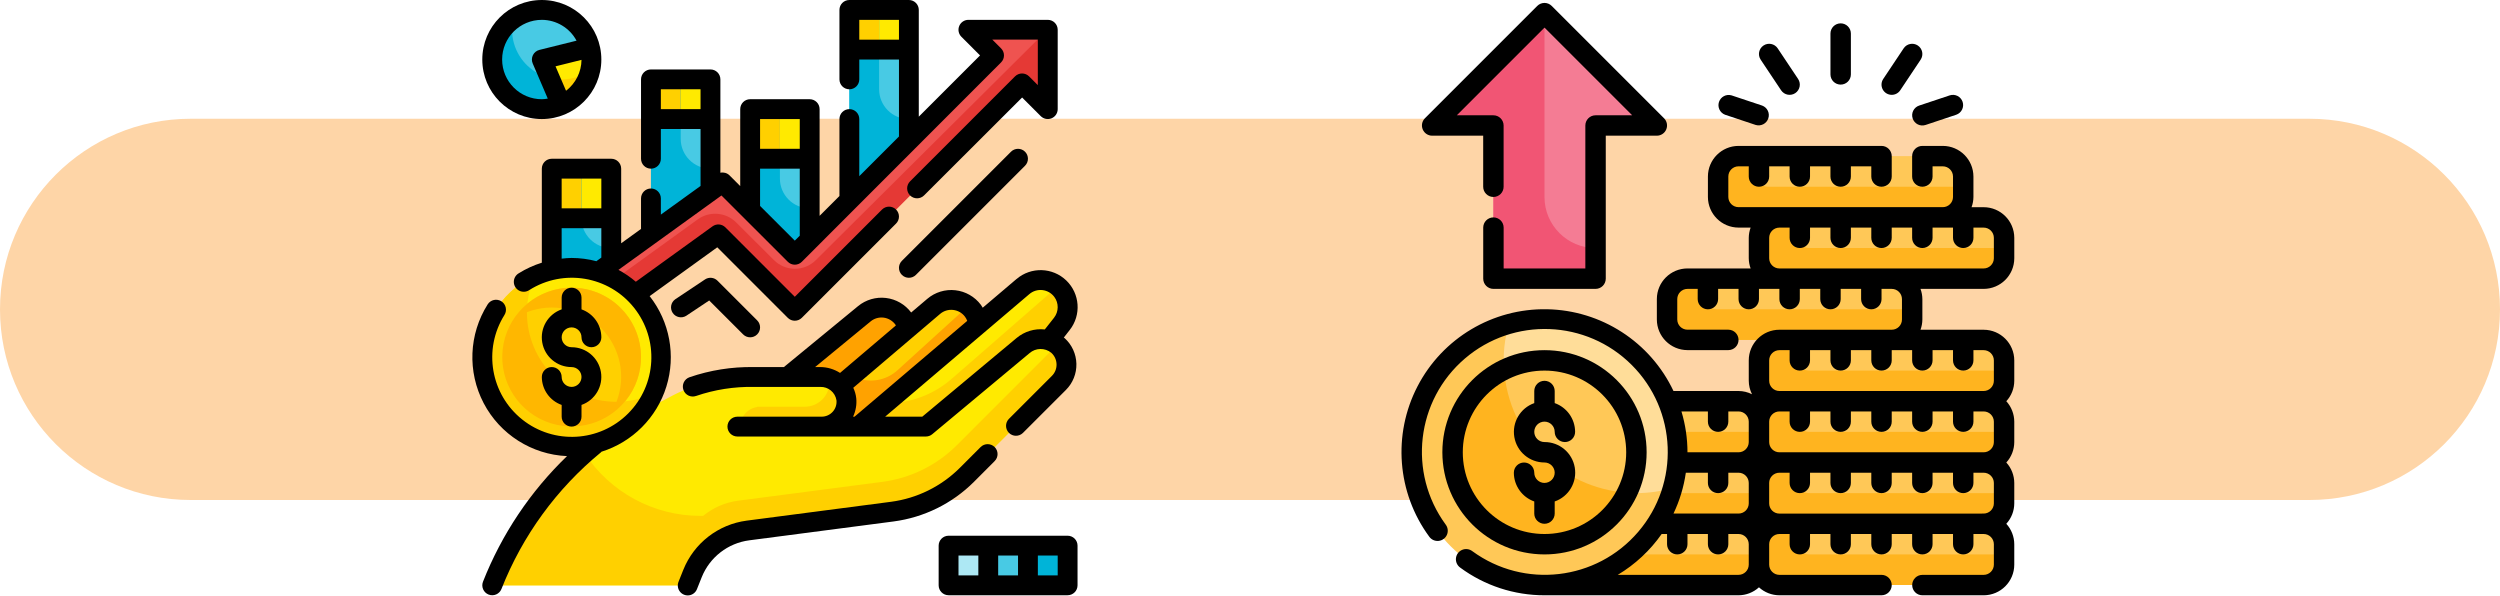
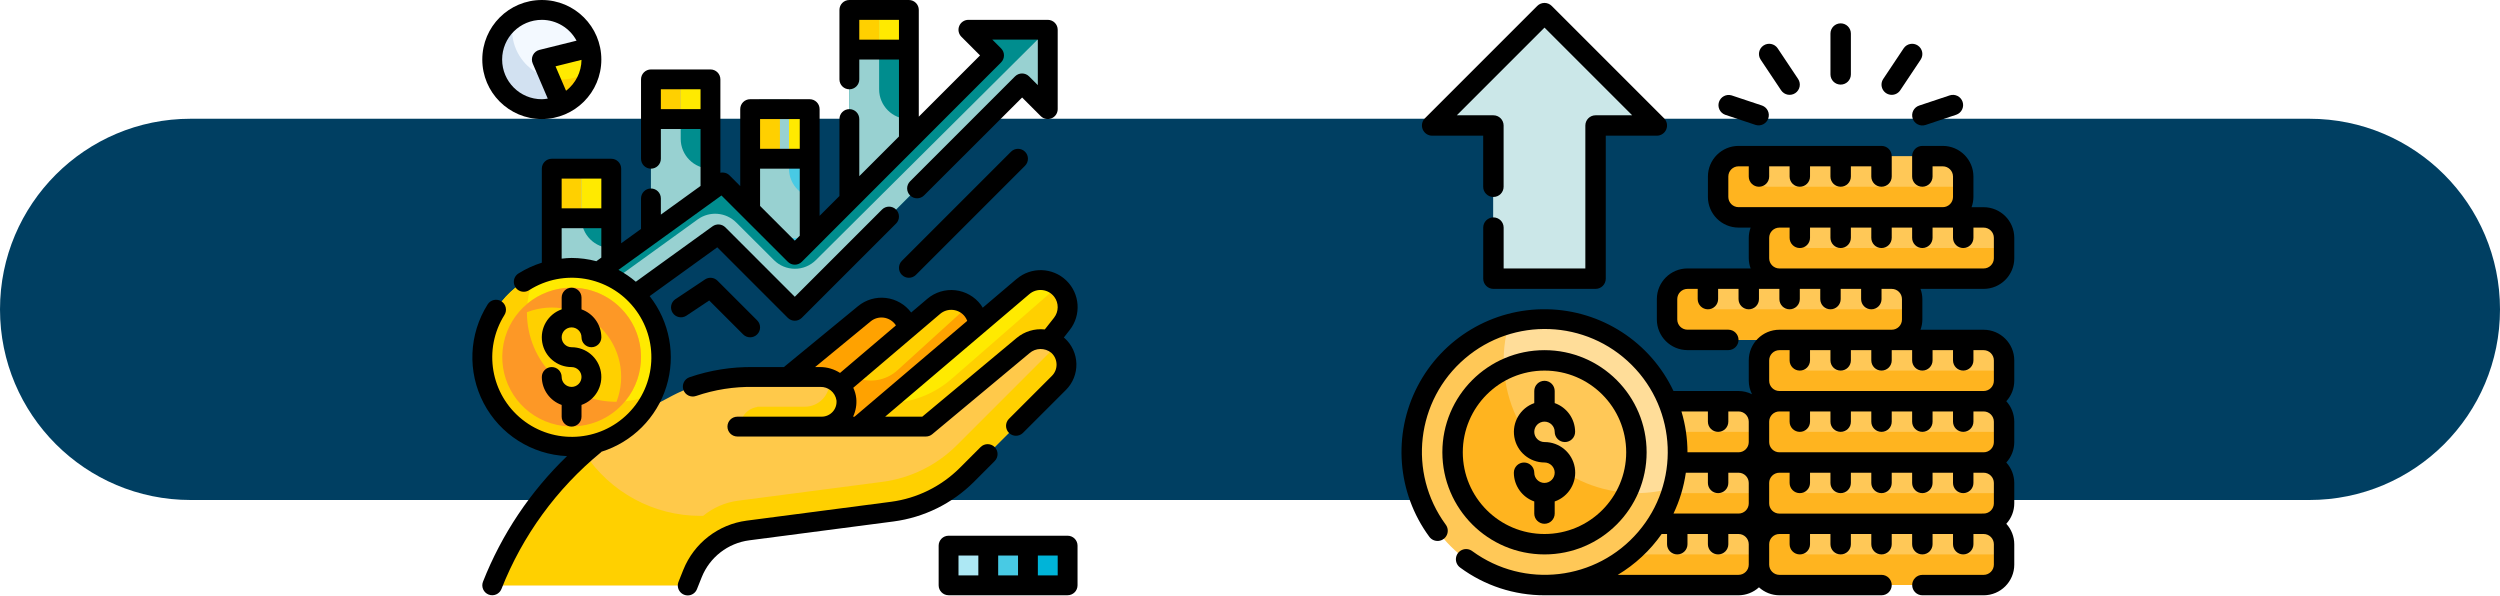
<svg xmlns="http://www.w3.org/2000/svg" width="400" height="95.244" viewBox="0 0 400 95.244">
  <g id="Grupo_1111884" data-name="Grupo 1111884" transform="translate(-1020 -10435)">
-     <rect id="Rectángulo_404538" data-name="Rectángulo 404538" width="400" height="61" rx="30.5" transform="translate(1020 10454)" fill="#fed5a7" />
+     <rect id="Rectángulo_404538" data-name="Rectángulo 404538" width="400" height="61" rx="30.5" transform="translate(1020 10454)" fill="#003f62" />
    <g id="Fill_Outline" data-name="Fill Outline" transform="translate(1094.579 10433)">
      <g id="Color" transform="translate(2.575 3.587)">
-         <path id="Trazado_900428" data-name="Trazado 900428" d="M9,19h9.524V41.223H9Z" transform="translate(2.124 6.397)" fill="#48cae4" />
+         <path id="Trazado_900428" data-name="Trazado 900428" d="M9,19h9.524V41.223H9Z" transform="translate(2.124 6.397)" fill="#008d8e" />
        <path id="Trazado_900429" data-name="Trazado 900429" d="M9,19h9.524v7.937H9Z" transform="translate(2.124 6.397)" fill="#ffea00" />
-         <path id="Trazado_900430" data-name="Trazado 900430" d="M18.524,31.7v9.524H9V19h4.762v7.937A4.762,4.762,0,0,0,18.524,31.7Z" transform="translate(2.124 6.397)" fill="#00b4d8" />
-         <path id="Trazado_900431" data-name="Trazado 900431" d="M19,10h9.524V35.4H19Z" transform="translate(7.998 1.111)" fill="#48cae4" />
+         <path id="Trazado_900430" data-name="Trazado 900430" d="M18.524,31.7v9.524H9V19h4.762v7.937A4.762,4.762,0,0,0,18.524,31.7Z" transform="translate(2.124 6.397)" fill="#98d1d1" />
+         <path id="Trazado_900431" data-name="Trazado 900431" d="M19,10h9.524V35.4H19Z" transform="translate(7.998 1.111)" fill="#008d8e" />
        <path id="Trazado_900432" data-name="Trazado 900432" d="M19,10h9.524v6.349H19Z" transform="translate(7.998 1.111)" fill="#ffea00" />
-         <path id="Trazado_900433" data-name="Trazado 900433" d="M28.524,24.286V35.4H19V10h4.762v9.524a4.762,4.762,0,0,0,4.762,4.762Z" transform="translate(7.998 1.111)" fill="#00b4d8" />
+         <path id="Trazado_900433" data-name="Trazado 900433" d="M28.524,24.286V35.4H19V10h4.762v9.524a4.762,4.762,0,0,0,4.762,4.762Z" transform="translate(7.998 1.111)" fill="#98d1d1" />
        <path id="Trazado_900434" data-name="Trazado 900434" d="M19,10h4.762v6.349H19Z" transform="translate(7.998 1.111)" fill="#ffd000" />
        <path id="Trazado_900435" data-name="Trazado 900435" d="M29,13h9.524V35.223H29Z" transform="translate(13.871 2.873)" fill="#48cae4" />
        <path id="Trazado_900436" data-name="Trazado 900436" d="M29,13h9.524v7.937H29Z" transform="translate(13.871 2.873)" fill="#ffea00" />
-         <path id="Trazado_900437" data-name="Trazado 900437" d="M38.524,28.873v6.349H29V13h4.762V24.111A4.762,4.762,0,0,0,38.524,28.873Z" transform="translate(13.871 2.873)" fill="#00b4d8" />
-         <path id="Trazado_900438" data-name="Trazado 900438" d="M48.524,3H39V34.746l9.524-4.762Z" transform="translate(19.744 -3)" fill="#48cae4" />
+         <path id="Trazado_900437" data-name="Trazado 900437" d="M38.524,28.873v6.349H29V13h4.762V24.111A4.762,4.762,0,0,0,38.524,28.873Z" transform="translate(15.322 1.284)" fill="#98d1d1" />
+         <path id="Trazado_900438" data-name="Trazado 900438" d="M48.524,3H39V34.746l9.524-4.762Z" transform="translate(19.744 -3)" fill="#008d8e" />
        <path id="Trazado_900439" data-name="Trazado 900439" d="M39,3h9.524V9.349H39Z" transform="translate(19.744 -3)" fill="#ffea00" />
-         <path id="Trazado_900440" data-name="Trazado 900440" d="M48.524,20.461v9.524L39,34.746V3h4.762V15.7A4.762,4.762,0,0,0,48.524,20.461Z" transform="translate(19.744 -3)" fill="#00b4d8" />
-         <path id="Trazado_900441" data-name="Trazado 900441" d="M89.641,5h-12.7l4.1,4.1L49.165,40.986,37.593,29.415,6.829,51.632l3.718,5.149,26.38-19.053L49.165,49.967,85.536,13.594l4.1,4.1Z" transform="translate(0.849 -1.825)" fill="#ef5350" />
-         <path id="Trazado_900442" data-name="Trazado 900442" d="M89.641,5V17.7L85.53,13.587,49.164,49.969,36.926,37.731,10.544,56.779,6.83,51.636,9.084,50l.317.429a1.957,1.957,0,0,0,2.73.444L33.64,35.334a4.762,4.762,0,0,1,6.159.508l6.016,6a4.743,4.743,0,0,0,6.714.016L89.593,5Z" transform="translate(0.85 -1.825)" fill="#e53935" />
-         <circle id="Elipse_12756" data-name="Elipse 12756" cx="7.937" cy="7.937" r="7.937" transform="translate(1.6)" fill="#48cae4" />
+         <path id="Trazado_900440" data-name="Trazado 900440" d="M48.524,20.461v9.524L39,34.746V3h4.762V15.7A4.762,4.762,0,0,0,48.524,20.461Z" transform="translate(19.744 -3)" fill="#98d1d1" />
+         <path id="Trazado_900441" data-name="Trazado 900441" d="M89.641,5h-12.7l4.1,4.1L49.165,40.986,37.593,29.415,6.829,51.632l3.718,5.149,26.38-19.053L49.165,49.967,85.536,13.594l4.1,4.1Z" transform="translate(0.849 -1.825)" fill="#008d8e" />
+         <path id="Trazado_900442" data-name="Trazado 900442" d="M89.641,5V17.7L85.53,13.587,49.164,49.969,36.926,37.731,10.544,56.779,6.83,51.636,9.084,50l.317.429a1.957,1.957,0,0,0,2.73.444L33.64,35.334a4.762,4.762,0,0,1,6.159.508l6.016,6a4.743,4.743,0,0,0,6.714.016L89.593,5Z" transform="translate(0.85 -1.825)" fill="#98d1d1" />
+         <path id="Trazado_1242167" data-name="Trazado 1242167" d="M7.937,0A7.937,7.937,0,1,1,0,7.937,7.937,7.937,0,0,1,7.937,0Z" transform="translate(1.6)" fill="#f3f9ff" />
        <path id="Trazado_900443" data-name="Trazado 900443" d="M49,57h6.349v6.349H49Z" transform="translate(25.617 28.715)" fill="#ade8f4" />
        <path id="Trazado_900444" data-name="Trazado 900444" d="M53,57h6.349v6.349H53Z" transform="translate(27.967 28.715)" fill="#48cae4" />
        <path id="Trazado_900445" data-name="Trazado 900445" d="M57,57h6.349v6.349H57Z" transform="translate(30.316 28.715)" fill="#00b4d8" />
        <path id="Trazado_900446" data-name="Trazado 900446" d="M55.4,40.071,40,59.676,25.716,53.327,49.191,33.989a4.337,4.337,0,0,1,6.225.746l.043.057a4.335,4.335,0,0,1-.06,5.279Z" transform="translate(11.942 14.62)" fill="#ffa200" />
        <path id="Trazado_900447" data-name="Trazado 900447" d="M64.163,39.244,48.76,58.849,29.712,57.262l28.235-24a4.335,4.335,0,0,1,6.216,5.983Z" transform="translate(14.289 14.167)" fill="#ffd000" />
        <path id="Trazado_900448" data-name="Trazado 900448" d="M65.091,36.205a4.3,4.3,0,0,1-.921,2.683l-15.413,19.6L29.71,56.9,44.837,44.047l.7.27a6.325,6.325,0,0,0,6.619-1.19L63.472,32.84a3.783,3.783,0,0,1,.746.762,4.319,4.319,0,0,1,.873,2.6Z" transform="translate(14.288 14.526)" fill="#ffa200" />
        <path id="Trazado_900449" data-name="Trazado 900449" d="M73.163,37.244,57.76,56.849,38.712,55.262l28.235-24a4.335,4.335,0,0,1,6.216,5.983Z" transform="translate(19.575 12.993)" fill="#ffea00" />
        <path id="Trazado_900450" data-name="Trazado 900450" d="M74.091,34.193a4.3,4.3,0,0,1-.921,2.683l-15.413,19.6L38.71,54.892l6.254-5.318h.016a15.888,15.888,0,0,0,10.572-3.921L72.52,30.86a3.826,3.826,0,0,1,.7.73A4.319,4.319,0,0,1,74.091,34.193Z" transform="translate(19.574 13.363)" fill="#ffd000" />
-         <path id="Trazado_900451" data-name="Trazado 900451" d="M93.512,37.2a4.267,4.267,0,0,0-5.573.016L72.385,50.182H55.718A3.968,3.968,0,0,0,59.667,45.8a4.127,4.127,0,0,0-4.176-3.559H44.823A26.62,26.62,0,0,0,31.889,45.2l-3.325,1.76A55.223,55.223,0,0,0,3,75.579H34.289l.754-1.887A11.111,11.111,0,0,1,43.924,66.8l23.088-3.016a20.635,20.635,0,0,0,11.922-5.873L93.66,43.2a4.138,4.138,0,0,0-.148-5.994Z" transform="translate(-1.4 16.485)" fill="#ffea00" />
+         <path id="Trazado_900451" data-name="Trazado 900451" d="M93.512,37.2a4.267,4.267,0,0,0-5.573.016L72.385,50.182H55.718A3.968,3.968,0,0,0,59.667,45.8a4.127,4.127,0,0,0-4.176-3.559H44.823A26.62,26.62,0,0,0,31.889,45.2l-3.325,1.76A55.223,55.223,0,0,0,3,75.579H34.289l.754-1.887A11.111,11.111,0,0,1,43.924,66.8l23.088-3.016a20.635,20.635,0,0,0,11.922-5.873L93.66,43.2a4.138,4.138,0,0,0-.148-5.994Z" transform="translate(-1.4 16.485)" fill="#ffc94a" />
        <path id="Trazado_900452" data-name="Trazado 900452" d="M93.652,42.949,78.938,57.664a20.635,20.635,0,0,1-11.921,5.873l-23.1,3.016a11.119,11.119,0,0,0-8.873,6.889l-.762,1.889H3A54.9,54.9,0,0,1,17.778,54.2,22.173,22.173,0,0,0,36.334,64.219h.413a11.06,11.06,0,0,1,5.587-2.429l23.1-3.016A20.635,20.635,0,0,0,77.35,52.9L92.065,38.187a4.2,4.2,0,0,0,1-1.587,4.784,4.784,0,0,1,.444.349,4.127,4.127,0,0,1,.143,6Z" transform="translate(-1.4 16.734)" fill="#ffd000" />
        <path id="Trazado_900453" data-name="Trazado 900453" d="M42.238,40.12a3.713,3.713,0,0,1,.048.6,3.956,3.956,0,0,1-3.968,3.968h-7.6v.046A3.175,3.175,0,0,0,28,47.866H41.032a3.968,3.968,0,0,0,1.206-7.746Z" transform="translate(13.283 18.801)" fill="#ffd000" />
        <circle id="Elipse_12757" data-name="Elipse 12757" cx="14.286" cy="14.286" r="14.286" transform="translate(0.013 41.27)" fill="#ffea00" />
        <path id="Trazado_900454" data-name="Trazado 900454" d="M29.307,48.689A14.286,14.286,0,1,1,10.418,29.8,14.273,14.273,0,0,0,29.307,48.689Z" transform="translate(-1.992 12.74)" fill="#ffd000" />
        <circle id="Elipse_12758" data-name="Elipse 12758" cx="11.111" cy="11.111" r="11.111" transform="translate(3.188 44.445)" fill="#ffd000" />
-         <path id="Trazado_900455" data-name="Trazado 900455" d="M15.111,31a11.1,11.1,0,1,0,7.859,3.252A11.111,11.111,0,0,0,15.111,31ZM22.3,49.254h-.048A14.286,14.286,0,0,1,7.968,34.968v-.048A11.083,11.083,0,0,1,22.3,49.254Z" transform="translate(-0.812 13.445)" fill="#ffb700" />
-         <path id="Trazado_900456" data-name="Trazado 900456" d="M18.682,12.132A7.937,7.937,0,1,1,6.365,3.91a7.811,7.811,0,0,0-.19,1.73,7.937,7.937,0,0,0,12.508,6.492Z" transform="translate(-1.399 -2.466)" fill="#00b4d8" />
+         <path id="Trazado_900455" data-name="Trazado 900455" d="M15.111,31a11.1,11.1,0,1,0,7.859,3.252A11.111,11.111,0,0,0,15.111,31ZM22.3,49.254h-.048A14.286,14.286,0,0,1,7.968,34.968v-.048A11.083,11.083,0,0,1,22.3,49.254Z" transform="translate(-0.812 13.445)" fill="#fd9826" />
+         <path id="Trazado_900456" data-name="Trazado 900456" d="M18.682,12.132A7.937,7.937,0,1,1,6.365,3.91a7.811,7.811,0,0,0-.19,1.73,7.937,7.937,0,0,0,12.508,6.492Z" transform="translate(-1.399 -2.466)" fill="#d2e1f1" />
        <path id="Trazado_900457" data-name="Trazado 900457" d="M15.937,8.711a7.962,7.962,0,0,1-4.81,7.3L8,8.711,15.7,6.79A7.672,7.672,0,0,1,15.937,8.711Z" transform="translate(1.537 -0.774)" fill="#ffea00" />
        <g id="Grupo_1111867" data-name="Grupo 1111867" transform="translate(10.791)">
          <path id="Trazado_900458" data-name="Trazado 900458" d="M15.282,9.09a7.964,7.964,0,0,1-4.619,5.572L8.79,10.3a7.671,7.671,0,0,0,1.921.238A7.983,7.983,0,0,0,15.282,9.09Z" transform="translate(-8.79 0.577)" fill="#ffd000" />
          <path id="Trazado_900459" data-name="Trazado 900459" d="M39,3h4.762V9.349H39Z" transform="translate(8.953 -3)" fill="#ffd000" />
          <path id="Trazado_900460" data-name="Trazado 900460" d="M29,13h4.762v7.937H29Z" transform="translate(3.08 2.873)" fill="#ffd000" />
          <path id="Trazado_900461" data-name="Trazado 900461" d="M9,19h4.762v7.937H9Z" transform="translate(-8.667 6.397)" fill="#ffd000" />
        </g>
      </g>
      <g id="Outline_copy" data-name="Outline copy" transform="translate(1 2)">
        <path id="Trazado_900462" data-name="Trazado 900462" d="M75.609,30.643l-5.413,4.6c-.1-.159-.189-.317-.3-.467a5.922,5.922,0,0,0-8.572-.952L58.747,36.01a5.921,5.921,0,0,0-8.5-1.019L38.382,44.74H33.537a30.119,30.119,0,0,0-10.268,1.63,1.588,1.588,0,1,0,1.07,2.991,26.985,26.985,0,0,1,9.2-1.446H44.206a2.54,2.54,0,0,1,2.589,2.13,2.381,2.381,0,0,1-2.362,2.632H30.94a1.587,1.587,0,1,0,0,3.175H61.1a1.587,1.587,0,0,0,1.017-.368L77.673,42.522a2.7,2.7,0,0,1,3.492-.067,2.552,2.552,0,0,1,.843,1.84,2.519,2.519,0,0,1-.746,1.857l-6.9,6.9a1.588,1.588,0,0,0,2.246,2.244L83.506,48.4a5.714,5.714,0,0,0-.2-8.283c-.043-.04-.094-.067-.138-.1l.94-1.2a5.921,5.921,0,0,0-8.491-8.172ZM63.377,36.235a2.749,2.749,0,0,1,3.978.444,2.6,2.6,0,0,1,.362.67L49.687,52.676H49.45a5.581,5.581,0,0,0,.51-2.949,5.157,5.157,0,0,0-.476-1.675Zm-19.172,8.5H43.38l8.878-7.3a2.738,2.738,0,0,1,2.064-.608,2.771,2.771,0,0,1,1.914,1.137c.027.035.033.087.059.124l-8.929,7.589a5.915,5.915,0,0,0-3.16-.94ZM81.641,33.5a2.754,2.754,0,0,1-.036,3.348l-1.476,1.871a6.019,6.019,0,0,0-4.5,1.359l-15.1,12.594H54.587L77.663,33.06a2.749,2.749,0,0,1,3.978.444Z" transform="translate(11.461 13.991)" />
        <path id="Trazado_900463" data-name="Trazado 900463" d="M72.4,49.48a1.587,1.587,0,1,0-2.245-2.245l-3.333,3.334A19.14,19.14,0,0,1,55.82,55.992L32.73,59.008a12.71,12.71,0,0,0-10.148,7.875l-.756,1.889a1.588,1.588,0,1,0,2.949,1.178l.754-1.887a9.524,9.524,0,0,1,7.61-5.906L56.229,59.14a22.327,22.327,0,0,0,12.84-6.321Z" transform="translate(11.166 24.294)" />
        <path id="Trazado_900464" data-name="Trazado 900464" d="M40.185,41.569,51.466,52.852a1.587,1.587,0,0,0,2.244,0l15.08-15.08a1.587,1.587,0,1,0-2.245-2.245L52.588,49.485,41.477,38.374a1.587,1.587,0,0,0-2.052-.159L27.153,47.078a15.95,15.95,0,0,0-2.779-1.9l16.481-11.9L51.471,43.885a1.587,1.587,0,0,0,2.244,0l31.878-31.9a1.587,1.587,0,0,0,0-2.244l-1.4-1.4h7.279v7.279l-1.4-1.4a1.587,1.587,0,0,0-2.244,0l-16.8,16.8a1.587,1.587,0,1,0,2.245,2.245L88.96,17.6l2.983,2.983a1.587,1.587,0,0,0,2.71-1.122V6.762a1.587,1.587,0,0,0-1.587-1.587h-12.7a1.587,1.587,0,0,0-1.122,2.71l2.983,2.983-9.8,9.8V3.587A1.587,1.587,0,0,0,70.843,2H61.319a1.587,1.587,0,0,0-1.587,1.587V14.7a1.587,1.587,0,1,0,3.175,0V11.524h6.349V23.838l-6.349,6.349v-9.14a1.587,1.587,0,1,0-3.175,0V33.361l-3.175,3.175V19.461a1.587,1.587,0,0,0-1.587-1.587H45.445a1.587,1.587,0,0,0-1.587,1.587V31.773l-1.719-1.719a1.587,1.587,0,0,0-1.456-.416V14.7A1.587,1.587,0,0,0,39.1,13.111H29.572A1.587,1.587,0,0,0,27.985,14.7V27.4a1.587,1.587,0,1,0,3.175,0V22.635h6.349v9.118l-6.349,4.584V33.746a1.587,1.587,0,1,0-3.175,0v4.884L24.81,40.923V28.985A1.587,1.587,0,0,0,23.223,27.4H13.7a1.587,1.587,0,0,0-1.587,1.587V44.031a15.918,15.918,0,0,0-3.679,1.686A1.587,1.587,0,1,0,10.124,48.4,12.729,12.729,0,1,1,6.131,52.4,1.587,1.587,0,1,0,3.446,50.7a15.837,15.837,0,0,0,12.7,24.278A56.861,56.861,0,0,0,2.7,95.073a1.587,1.587,0,1,0,2.956,1.159A53.732,53.732,0,0,1,21.58,74.366c.03-.025.043-.06.07-.087a15.838,15.838,0,0,0,7.714-24.9ZM62.906,8.349V5.175h6.349V8.349Zm-15.873,12.7h6.349V25.81H47.033Zm0,7.937h6.349V39.71l-.794.794-5.556-5.556ZM31.159,19.461V16.286h6.349v3.175ZM15.286,30.572h6.349v4.762H15.286Zm0,12.811V38.508h6.349v4.708l-.738.532c-.017.014-.025.033-.043.048a15.77,15.77,0,0,0-3.981-.525A15.554,15.554,0,0,0,15.286,43.383Z" transform="translate(-1 -2)" />
        <path id="Trazado_900465" data-name="Trazado 900465" d="M46.71,37.17,64.17,19.71a1.587,1.587,0,1,0-2.245-2.245L44.465,34.926A1.587,1.587,0,1,0,46.71,37.17Z" transform="translate(24.256 6.81)" />
        <path id="Trazado_900466" data-name="Trazado 900466" d="M23.468,36.083l3.679-2.452,5.429,5.429a1.587,1.587,0,1,0,2.245-2.245l-6.349-6.349a1.587,1.587,0,0,0-2-.2l-4.762,3.175a1.588,1.588,0,0,0,1.762,2.641Z" transform="translate(10.747 14.445)" />
        <path id="Trazado_900467" data-name="Trazado 900467" d="M11.524,21.048A9.524,9.524,0,1,0,2,11.524a9.524,9.524,0,0,0,9.524,9.524Zm2.194-8.435,4.156-1.035A6.319,6.319,0,0,1,15.4,16.524ZM11.524,5.175A6.325,6.325,0,0,1,17.08,8.508L11.14,9.984a1.587,1.587,0,0,0-1.075,2.165l2.411,5.627a6.265,6.265,0,0,1-.952.1,6.349,6.349,0,1,1,0-12.7Z" transform="translate(-0.412 -2)" />
        <path id="Trazado_900468" data-name="Trazado 900468" d="M68.635,56H49.587A1.587,1.587,0,0,0,48,57.587v6.349a1.587,1.587,0,0,0,1.587,1.587H68.635a1.587,1.587,0,0,0,1.587-1.587V57.587A1.587,1.587,0,0,0,68.635,56ZM51.175,59.175h3.175v3.175H51.175Zm6.349,0H60.7v3.175H57.524Zm9.524,3.175H63.873V59.175h3.175Z" transform="translate(26.605 29.715)" />
        <path id="Trazado_900469" data-name="Trazado 900469" d="M12.762,46.873a1.587,1.587,0,0,1-1.587-1.587,1.587,1.587,0,1,0-3.175,0,4.762,4.762,0,0,0,3.175,4.47v1.879a1.587,1.587,0,0,0,3.175,0V49.756a4.751,4.751,0,0,0-1.587-9.232,1.587,1.587,0,1,1,1.587-1.587,1.587,1.587,0,0,0,3.175,0,4.762,4.762,0,0,0-3.175-4.47V32.587a1.587,1.587,0,0,0-3.175,0v1.879A4.751,4.751,0,0,0,12.762,43.7a1.587,1.587,0,1,1,0,3.175Z" transform="translate(3.112 15.032)" />
      </g>
    </g>
    <g id="Grupo_1111883" data-name="Grupo 1111883" transform="translate(1242.242 10431.468)">
      <g id="Color-2" data-name="Color" transform="translate(3.322 5.634)">
        <g id="Grupo_1111881" data-name="Grupo 1111881" transform="translate(0)">
          <g id="Grupo_1111878" data-name="Grupo 1111878" transform="translate(16.653 22.877)">
            <g id="Grupo_1111868" data-name="Grupo 1111868" transform="translate(32.681)">
              <path id="Trazado_900470" data-name="Trazado 900470" d="M68.949,28.8H36.268A3.267,3.267,0,0,1,33,25.536V22.268A3.267,3.267,0,0,1,36.268,19H68.949a3.267,3.267,0,0,1,3.268,3.268v3.268A3.267,3.267,0,0,1,68.949,28.8Z" transform="translate(-33 -19)" fill="#ffc857" />
              <path id="Trazado_900471" data-name="Trazado 900471" d="M41.17,23.9A3.267,3.267,0,0,1,37.9,20.634V19H36.268A3.267,3.267,0,0,0,33,22.268v3.268A3.267,3.267,0,0,0,36.268,28.8H68.949a3.267,3.267,0,0,0,3.268-3.268V23.9Z" transform="translate(-33 -19)" fill="#ffb41f" />
            </g>
            <g id="Grupo_1111869" data-name="Grupo 1111869" transform="translate(39.218 9.804)">
              <path id="Trazado_900472" data-name="Trazado 900472" d="M72.949,34.8H40.268A3.267,3.267,0,0,1,37,31.536V28.268A3.267,3.267,0,0,1,40.268,25H72.949a3.267,3.267,0,0,1,3.268,3.268v3.268A3.267,3.267,0,0,1,72.949,34.8Z" transform="translate(-37 -25)" fill="#ffc857" />
              <path id="Trazado_900473" data-name="Trazado 900473" d="M45.17,29.9A3.267,3.267,0,0,1,41.9,26.634V25H40.268A3.267,3.267,0,0,0,37,28.268v3.268A3.267,3.267,0,0,0,40.268,34.8H72.949a3.267,3.267,0,0,0,3.268-3.268V29.9Z" transform="translate(-37 -25)" fill="#ffb41f" />
            </g>
            <g id="Grupo_1111870" data-name="Grupo 1111870" transform="translate(24.511 19.609)">
              <path id="Trazado_900474" data-name="Trazado 900474" d="M63.949,40.8H31.268A3.267,3.267,0,0,1,28,37.536V34.268A3.267,3.267,0,0,1,31.268,31H63.949a3.267,3.267,0,0,1,3.268,3.268v3.268A3.267,3.267,0,0,1,63.949,40.8Z" transform="translate(-28 -31)" fill="#ffc857" />
              <path id="Trazado_900475" data-name="Trazado 900475" d="M36.17,35.9A3.267,3.267,0,0,1,32.9,32.634V31H31.268A3.267,3.267,0,0,0,28,34.268v3.268A3.267,3.267,0,0,0,31.268,40.8H63.949a3.267,3.267,0,0,0,3.268-3.268V35.9Z" transform="translate(-28 -31)" fill="#ffb41f" />
            </g>
            <g id="Grupo_1111871" data-name="Grupo 1111871" transform="translate(39.218 29.413)">
              <path id="Trazado_900476" data-name="Trazado 900476" d="M72.949,46.8H40.268A3.267,3.267,0,0,1,37,43.536V40.268A3.267,3.267,0,0,1,40.268,37H72.949a3.267,3.267,0,0,1,3.268,3.268v3.268A3.267,3.267,0,0,1,72.949,46.8Z" transform="translate(-37 -37)" fill="#ffc857" />
              <path id="Trazado_900477" data-name="Trazado 900477" d="M45.17,41.9A3.267,3.267,0,0,1,41.9,38.634V37H40.268A3.267,3.267,0,0,0,37,40.268v3.268A3.267,3.267,0,0,0,40.268,46.8H72.949a3.267,3.267,0,0,0,3.268-3.268V41.9Z" transform="translate(-37 -37)" fill="#ffb41f" />
            </g>
            <g id="Grupo_1111872" data-name="Grupo 1111872" transform="translate(39.218 39.218)">
              <path id="Trazado_900478" data-name="Trazado 900478" d="M72.949,52.8H40.268A3.267,3.267,0,0,1,37,49.536V46.268A3.267,3.267,0,0,1,40.268,43H72.949a3.267,3.267,0,0,1,3.268,3.268v3.268A3.267,3.267,0,0,1,72.949,52.8Z" transform="translate(-37 -43)" fill="#ffc857" />
              <path id="Trazado_900479" data-name="Trazado 900479" d="M45.17,47.9A3.267,3.267,0,0,1,41.9,44.634V43H40.268A3.267,3.267,0,0,0,37,46.268v3.268A3.267,3.267,0,0,0,40.268,52.8H72.949a3.267,3.267,0,0,0,3.268-3.268V47.9Z" transform="translate(-37 -43)" fill="#ffb41f" />
            </g>
            <g id="Grupo_1111873" data-name="Grupo 1111873" transform="translate(39.218 49.022)">
              <path id="Trazado_900480" data-name="Trazado 900480" d="M72.949,58.8H40.268A3.267,3.267,0,0,1,37,55.536V52.268A3.267,3.267,0,0,1,40.268,49H72.949a3.267,3.267,0,0,1,3.268,3.268v3.268A3.267,3.267,0,0,1,72.949,58.8Z" transform="translate(-37 -49)" fill="#ffc857" />
              <path id="Trazado_900481" data-name="Trazado 900481" d="M45.17,53.9A3.267,3.267,0,0,1,41.9,50.634V49H40.268A3.267,3.267,0,0,0,37,52.268v3.268A3.267,3.267,0,0,0,40.268,58.8H72.949a3.267,3.267,0,0,0,3.268-3.268V53.9Z" transform="translate(-37 -49)" fill="#ffb41f" />
            </g>
            <g id="Grupo_1111874" data-name="Grupo 1111874" transform="translate(39.218 58.826)">
              <path id="Trazado_900482" data-name="Trazado 900482" d="M72.949,64.8H40.268A3.267,3.267,0,0,1,37,61.536V58.268A3.267,3.267,0,0,1,40.268,55H72.949a3.267,3.267,0,0,1,3.268,3.268v3.268A3.267,3.267,0,0,1,72.949,64.8Z" transform="translate(-37 -55)" fill="#ffc857" />
              <path id="Trazado_900483" data-name="Trazado 900483" d="M45.17,59.9A3.267,3.267,0,0,1,41.9,56.634V55H40.268A3.267,3.267,0,0,0,37,58.268v3.268A3.267,3.267,0,0,0,40.268,64.8H72.949a3.267,3.267,0,0,0,3.268-3.268V59.9Z" transform="translate(-37 -55)" fill="#ffb41f" />
            </g>
            <g id="Grupo_1111875" data-name="Grupo 1111875" transform="translate(0 39.218)">
              <path id="Trazado_900484" data-name="Trazado 900484" d="M48.949,52.8H16.268A3.267,3.267,0,0,1,13,49.536V46.268A3.267,3.267,0,0,1,16.268,43H48.949a3.267,3.267,0,0,1,3.268,3.268v3.268A3.267,3.267,0,0,1,48.949,52.8Z" transform="translate(-13 -43)" fill="#ffc857" />
              <path id="Trazado_900485" data-name="Trazado 900485" d="M21.17,47.9A3.267,3.267,0,0,1,17.9,44.634V43H16.268A3.267,3.267,0,0,0,13,46.268v3.268A3.267,3.267,0,0,0,16.268,52.8H48.949a3.267,3.267,0,0,0,3.268-3.268V47.9Z" transform="translate(-13 -43)" fill="#ffb41f" />
            </g>
            <g id="Grupo_1111876" data-name="Grupo 1111876" transform="translate(0 49.022)">
              <path id="Trazado_900486" data-name="Trazado 900486" d="M48.949,58.8H16.268A3.267,3.267,0,0,1,13,55.536V52.268A3.267,3.267,0,0,1,16.268,49H48.949a3.267,3.267,0,0,1,3.268,3.268v3.268A3.267,3.267,0,0,1,48.949,58.8Z" transform="translate(-13 -49)" fill="#ffc857" />
              <path id="Trazado_900487" data-name="Trazado 900487" d="M21.17,53.9A3.267,3.267,0,0,1,17.9,50.634V49H16.268A3.267,3.267,0,0,0,13,52.268v3.268A3.267,3.267,0,0,0,16.268,58.8H48.949a3.267,3.267,0,0,0,3.268-3.268V53.9Z" transform="translate(-13 -49)" fill="#ffb41f" />
            </g>
            <g id="Grupo_1111877" data-name="Grupo 1111877" transform="translate(0 58.826)">
              <path id="Trazado_900488" data-name="Trazado 900488" d="M48.949,64.8H16.268A3.267,3.267,0,0,1,13,61.536V58.268A3.267,3.267,0,0,1,16.268,55H48.949a3.267,3.267,0,0,1,3.268,3.268v3.268A3.267,3.267,0,0,1,48.949,64.8Z" transform="translate(-13 -55)" fill="#ffc857" />
              <path id="Trazado_900489" data-name="Trazado 900489" d="M21.17,59.9A3.267,3.267,0,0,1,17.9,56.634V55H16.268A3.267,3.267,0,0,0,13,58.268v3.268A3.267,3.267,0,0,0,16.268,64.8H48.949a3.267,3.267,0,0,0,3.268-3.268V59.9Z" transform="translate(-13 -55)" fill="#ffb41f" />
            </g>
          </g>
          <g id="Grupo_1111879" data-name="Grupo 1111879" transform="translate(0 48.616)">
            <circle id="Elipse_12759" data-name="Elipse 12759" cx="21.158" cy="21.158" r="21.158" transform="translate(0 0)" fill="#fd9" />
            <path id="Trazado_900490" data-name="Trazado 900490" d="M38.949,62.467A21.193,21.193,0,0,1,18.511,35.492,21.234,21.234,0,1,0,44.682,61.663,21.274,21.274,0,0,1,38.949,62.467Z" transform="translate(-2.688 -34.283)" fill="#ffc857" />
            <circle id="Elipse_12760" data-name="Elipse 12760" cx="14.546" cy="14.546" r="14.546" transform="translate(6.612 6.612)" fill="#ffc857" />
            <path id="Trazado_900491" data-name="Trazado 900491" d="M34.9,59.58A21.214,21.214,0,0,1,15.247,39.924,14.7,14.7,0,1,0,34.9,59.58Z" transform="translate(-0.152 -31.472)" fill="#ffb41f" />
          </g>
          <g id="Grupo_1111880" data-name="Grupo 1111880" transform="translate(3.58)">
-             <path id="Trazado_900492" data-name="Trazado 900492" d="M40.949,22.975,22.975,5,5,22.975h9.8V47.486H31.145V22.975Z" transform="translate(-5 -5)" fill="#f47c94" />
-             <path id="Trazado_900493" data-name="Trazado 900493" d="M22.975,34.413V5L5,22.975h9.8V47.486H31.145v-4.9A8.171,8.171,0,0,1,22.975,34.413Z" transform="translate(-5 -5)" fill="#f15574" />
+             <path id="Trazado_900492" data-name="Trazado 900492" d="M40.949,22.975,22.975,5,5,22.975h9.8V47.486H31.145V22.975Z" transform="translate(-5 -5)" fill="#cbe7e8" />
+             <path id="Trazado_900493" data-name="Trazado 900493" d="M22.975,34.413V5L5,22.975h9.8V47.486H31.145v-4.9A8.171,8.171,0,0,1,22.975,34.413Z" transform="translate(-5 -5)" fill="#cbe7e8" />
          </g>
        </g>
      </g>
      <g id="Outline_copy-2" data-name="Outline_copy" transform="translate(2 4)">
        <g id="Grupo_1111882" data-name="Grupo 1111882">
          <path id="Trazado_900494" data-name="Trazado 900494" d="M100.044,35.975V32.707a4.908,4.908,0,0,0-4.9-4.9H93.207a4.847,4.847,0,0,0,.3-1.634V22.9a4.908,4.908,0,0,0-4.9-4.9H85.337A1.635,1.635,0,0,0,83.7,19.634V22.9a1.634,1.634,0,1,0,3.268,0V21.268h1.634A1.637,1.637,0,0,1,90.24,22.9V26.17A1.637,1.637,0,0,1,88.606,27.8H55.924A1.637,1.637,0,0,1,54.29,26.17V22.9a1.637,1.637,0,0,1,1.634-1.634h1.634V22.9a1.634,1.634,0,1,0,3.268,0V21.268h3.268V22.9a1.634,1.634,0,1,0,3.268,0V21.268h3.268V22.9a1.634,1.634,0,1,0,3.268,0V21.268h3.268V22.9a1.634,1.634,0,0,0,3.268,0V19.634A1.635,1.635,0,0,0,78.8,18H55.924a4.908,4.908,0,0,0-4.9,4.9V26.17a4.908,4.908,0,0,0,4.9,4.9h1.935a4.847,4.847,0,0,0-.3,1.634v3.268a4.847,4.847,0,0,0,.3,1.634H47.754a4.908,4.908,0,0,0-4.9,4.9v3.268a4.908,4.908,0,0,0,4.9,4.9H54.29a1.634,1.634,0,1,0,0-3.268H47.754a1.637,1.637,0,0,1-1.634-1.634V42.511a1.637,1.637,0,0,1,1.634-1.634h1.634v1.634a1.634,1.634,0,1,0,3.268,0V40.877h3.268v1.634a1.634,1.634,0,1,0,3.268,0V40.877H62.46v1.634a1.634,1.634,0,1,0,3.268,0V40.877H69v1.634a1.634,1.634,0,1,0,3.268,0V40.877h3.268v1.634a1.634,1.634,0,1,0,3.268,0V40.877h1.634a1.637,1.637,0,0,1,1.634,1.634v3.268a1.637,1.637,0,0,1-1.634,1.634H62.46a4.908,4.908,0,0,0-4.9,4.9v3.268a4.838,4.838,0,0,0,.521,2.155,4.838,4.838,0,0,0-2.155-.521H45.515A22.856,22.856,0,1,0,6.42,80.5a1.634,1.634,0,1,0,2.637-1.928,19.668,19.668,0,1,1,4.268,4.267A1.634,1.634,0,1,0,11.4,85.479,22.689,22.689,0,0,0,24.877,89.9H55.924a4.871,4.871,0,0,0,3.268-1.275A4.863,4.863,0,0,0,62.46,89.9H78.8a1.634,1.634,0,1,0,0-3.268H62.46A1.637,1.637,0,0,1,60.826,85V81.729a1.637,1.637,0,0,1,1.634-1.634h1.634v1.634a1.634,1.634,0,1,0,3.268,0V80.095h3.268v1.634a1.634,1.634,0,1,0,3.268,0V80.095h3.268v1.634a1.634,1.634,0,0,0,3.268,0V80.095H83.7v1.634a1.634,1.634,0,1,0,3.268,0V80.095H90.24v1.634a1.634,1.634,0,1,0,3.268,0V80.095h1.634a1.637,1.637,0,0,1,1.634,1.634V85a1.637,1.637,0,0,1-1.634,1.634h-9.8a1.634,1.634,0,0,0,0,3.268h9.8a4.908,4.908,0,0,0,4.9-4.9V81.729a4.871,4.871,0,0,0-1.275-3.268,4.863,4.863,0,0,0,1.275-3.268V71.924a4.871,4.871,0,0,0-1.275-3.268,4.863,4.863,0,0,0,1.275-3.268V62.12a4.871,4.871,0,0,0-1.275-3.268,4.863,4.863,0,0,0,1.275-3.268V52.315a4.908,4.908,0,0,0-4.9-4.9H85.037a4.847,4.847,0,0,0,.3-1.634V42.511a4.847,4.847,0,0,0-.3-1.634H95.142A4.908,4.908,0,0,0,100.044,35.975ZM65.729,63.754a1.635,1.635,0,0,0,1.634-1.634V60.486h3.268V62.12a1.634,1.634,0,1,0,3.268,0V60.486h3.268V62.12a1.634,1.634,0,1,0,3.268,0V60.486H83.7V62.12a1.634,1.634,0,1,0,3.268,0V60.486H90.24V62.12a1.634,1.634,0,1,0,3.268,0V60.486h1.634a1.637,1.637,0,0,1,1.634,1.634v3.268a1.637,1.637,0,0,1-1.634,1.634H62.46a1.637,1.637,0,0,1-1.634-1.634V62.12a1.637,1.637,0,0,1,1.634-1.634h1.634V62.12A1.635,1.635,0,0,0,65.729,63.754Zm-8.17,11.438a1.637,1.637,0,0,1-1.634,1.634H45.515a22.622,22.622,0,0,0,1.977-6.536h3.53v1.634a1.634,1.634,0,1,0,3.268,0V70.29h1.634a1.637,1.637,0,0,1,1.634,1.634ZM51.022,60.486V62.12a1.634,1.634,0,1,0,3.268,0V60.486h1.634a1.637,1.637,0,0,1,1.634,1.634v3.268a1.637,1.637,0,0,1-1.634,1.634h-8.17a22.742,22.742,0,0,0-.964-6.536Zm4.9,26.145H36.6a23.023,23.023,0,0,0,7.025-6.536h.861v1.634a1.634,1.634,0,1,0,3.268,0V80.095h3.268v1.634a1.634,1.634,0,1,0,3.268,0V80.095h1.634a1.637,1.637,0,0,1,1.634,1.634V85A1.637,1.637,0,0,1,55.924,86.631Zm6.536-9.8a1.637,1.637,0,0,1-1.634-1.634V71.924A1.637,1.637,0,0,1,62.46,70.29h1.634v1.634a1.634,1.634,0,1,0,3.268,0V70.29h3.268v1.634a1.634,1.634,0,1,0,3.268,0V70.29h3.268v1.634a1.634,1.634,0,0,0,3.268,0V70.29H83.7v1.634a1.634,1.634,0,1,0,3.268,0V70.29H90.24v1.634a1.634,1.634,0,1,0,3.268,0V70.29h1.634a1.637,1.637,0,0,1,1.634,1.634v3.268a1.637,1.637,0,0,1-1.634,1.634ZM96.776,52.315v3.268a1.637,1.637,0,0,1-1.634,1.634H62.46a1.637,1.637,0,0,1-1.634-1.634V52.315a1.637,1.637,0,0,1,1.634-1.634h1.634v1.634a1.634,1.634,0,1,0,3.268,0V50.681h3.268v1.634a1.634,1.634,0,1,0,3.268,0V50.681h3.268v1.634a1.634,1.634,0,0,0,3.268,0V50.681H83.7v1.634a1.634,1.634,0,1,0,3.268,0V50.681H90.24v1.634a1.634,1.634,0,1,0,3.268,0V50.681h1.634A1.637,1.637,0,0,1,96.776,52.315ZM62.46,37.609a1.637,1.637,0,0,1-1.634-1.634V32.707a1.637,1.637,0,0,1,1.634-1.634h1.634v1.634a1.634,1.634,0,1,0,3.268,0V31.073h3.268v1.634a1.634,1.634,0,1,0,3.268,0V31.073h3.268v1.634a1.634,1.634,0,0,0,3.268,0V31.073H83.7v1.634a1.634,1.634,0,1,0,3.268,0V31.073H90.24v1.634a1.634,1.634,0,1,0,3.268,0V31.073h1.634a1.637,1.637,0,0,1,1.634,1.634v3.268a1.637,1.637,0,0,1-1.634,1.634Z" transform="translate(-2 4.877)" />
          <path id="Trazado_900495" data-name="Trazado 900495" d="M17.9,57.341a1.637,1.637,0,0,1-1.634-1.634,1.634,1.634,0,1,0-3.268,0,4.9,4.9,0,0,0,3.268,4.6v1.935a1.634,1.634,0,1,0,3.268,0V60.308A4.89,4.89,0,0,0,17.9,50.8a1.634,1.634,0,1,1,1.634-1.634,1.634,1.634,0,0,0,3.268,0,4.9,4.9,0,0,0-3.268-4.6V42.634a1.634,1.634,0,0,0-3.268,0v1.935a4.89,4.89,0,0,0,1.634,9.5,1.634,1.634,0,1,1,0,3.268Z" transform="translate(4.975 19.461)" />
          <path id="Trazado_900496" data-name="Trazado 900496" d="M22.341,70.681A16.341,16.341,0,1,0,6,54.341,16.359,16.359,0,0,0,22.341,70.681Zm0-29.413A13.073,13.073,0,1,1,9.268,54.341,13.088,13.088,0,0,1,22.341,41.268Z" transform="translate(0.536 17.559)" />
          <path id="Trazado_900497" data-name="Trazado 900497" d="M5.634,25.243H13.8v8.17a1.634,1.634,0,1,0,3.268,0v-9.8a1.635,1.635,0,0,0-1.634-1.634H9.579l14.03-14.03,14.03,14.03h-5.86a1.635,1.635,0,0,0-1.634,1.634V46.486H17.073V39.95a1.634,1.634,0,1,0-3.268,0v8.17a1.635,1.635,0,0,0,1.634,1.634H31.779a1.635,1.635,0,0,0,1.634-1.634V25.243h8.17a1.634,1.634,0,0,0,1.155-2.789L24.764,4.479a1.632,1.632,0,0,0-2.311,0L4.479,22.454a1.634,1.634,0,0,0,1.155,2.789Z" transform="translate(-0.732 -4)" />
          <path id="Trazado_900498" data-name="Trazado 900498" d="M45.634,15.8a1.635,1.635,0,0,0,1.634-1.634V7.634a1.634,1.634,0,1,0-3.268,0V14.17A1.635,1.635,0,0,0,45.634,15.8Z" transform="translate(24.631 -2.731)" />
          <path id="Trazado_900499" data-name="Trazado 900499" d="M50.632,16.171a1.633,1.633,0,0,0,1.361-.727l3.268-4.9a1.634,1.634,0,0,0-2.719-1.814l-3.268,4.9a1.634,1.634,0,0,0,1.358,2.541Z" transform="translate(27.801 -1.464)" />
          <path id="Trazado_900500" data-name="Trazado 900500" d="M52.084,16.785a1.63,1.63,0,0,0,2.067,1.033l4.9-1.634a1.634,1.634,0,0,0-1.034-3.1l-4.9,1.634A1.635,1.635,0,0,0,52.084,16.785Z" transform="translate(29.703 1.706)" />
          <path id="Trazado_900501" data-name="Trazado 900501" d="M40.543,15.444a1.634,1.634,0,0,0,2.719-1.814l-3.268-4.9a1.634,1.634,0,0,0-2.719,1.814Z" transform="translate(20.192 -1.464)" />
          <path id="Trazado_900502" data-name="Trazado 900502" d="M34.118,16.185l4.9,1.634a1.635,1.635,0,0,0,1.034-3.1l-4.9-1.634a1.635,1.635,0,0,0-1.034,3.1Z" transform="translate(17.656 1.707)" />
        </g>
      </g>
    </g>
  </g>
</svg>
